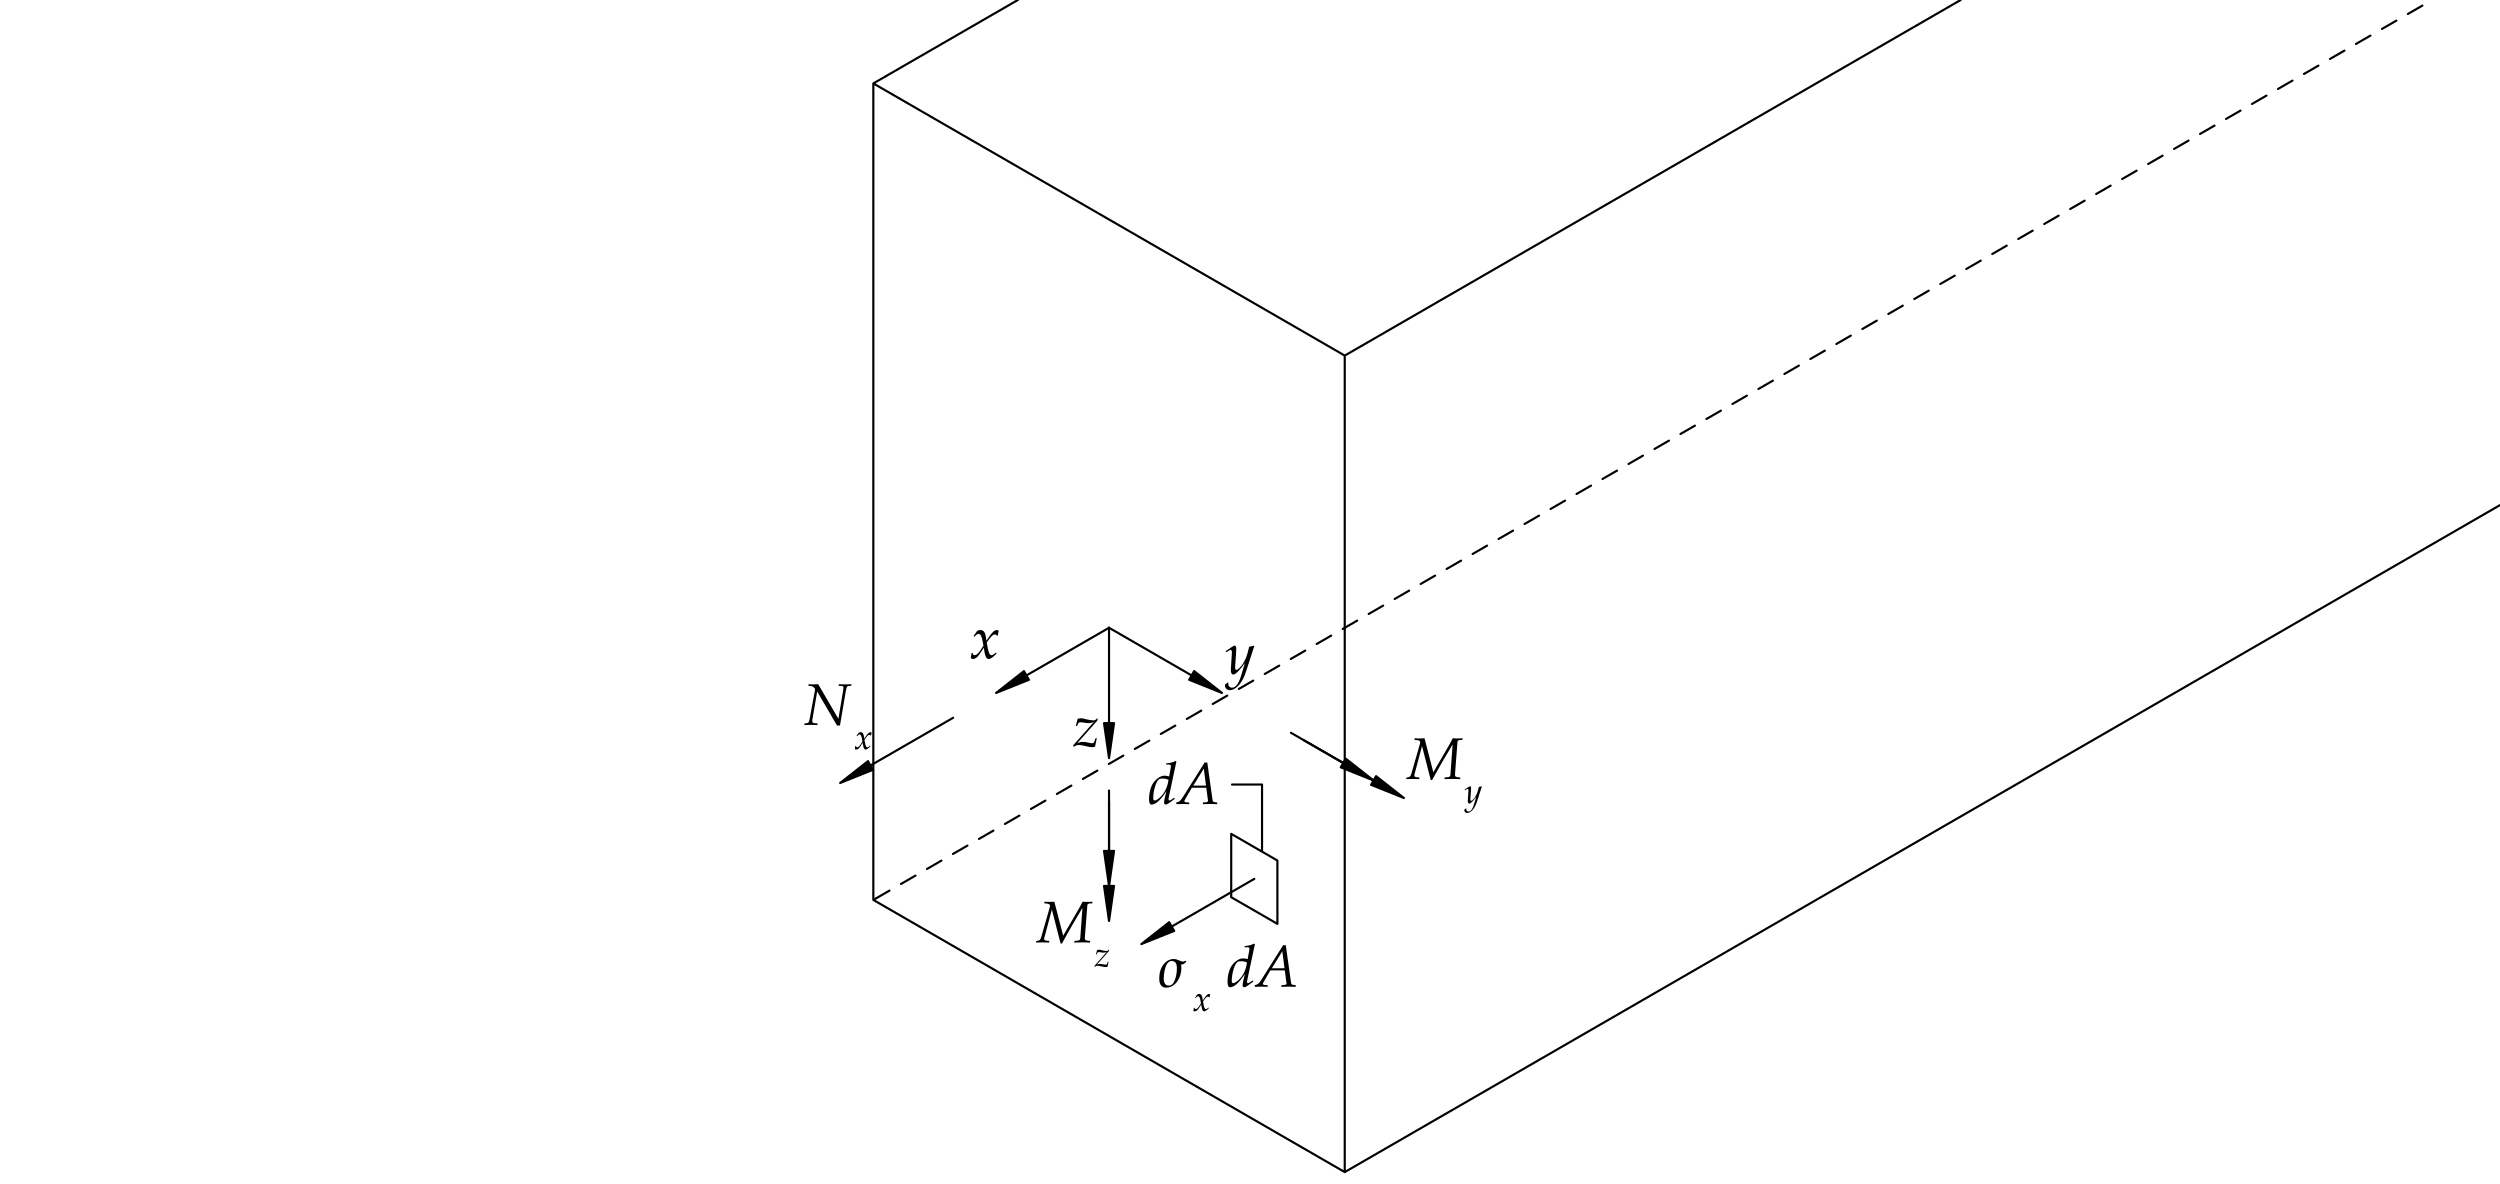
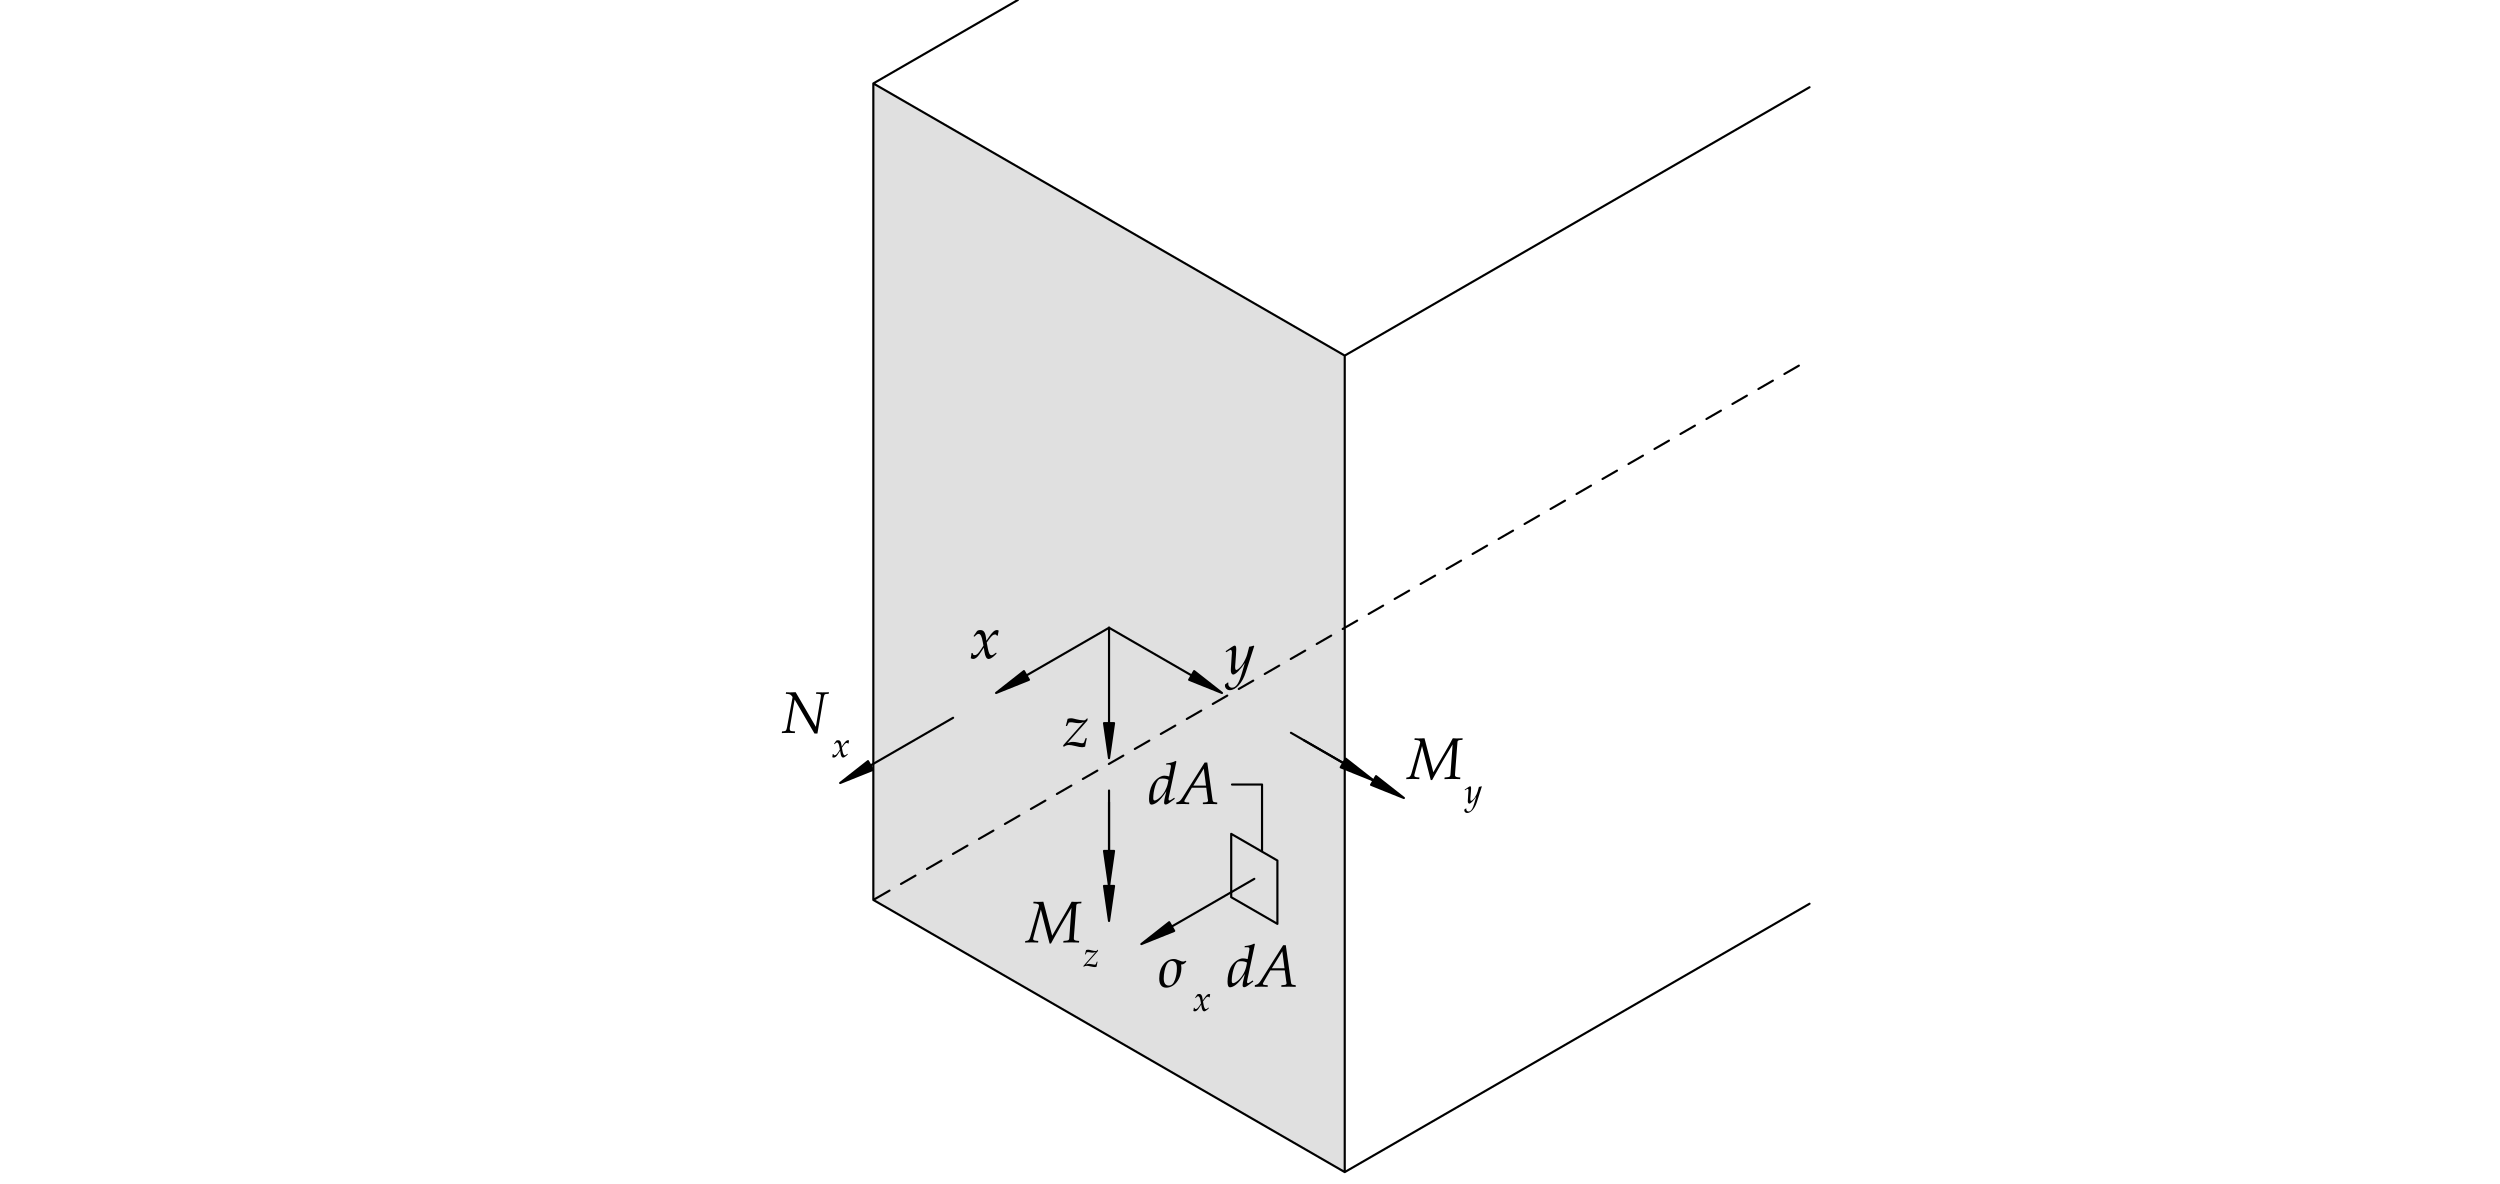
<svg xmlns="http://www.w3.org/2000/svg" version="1.1" id="svg1" width="566.929" height="268.347" viewBox="0 0 566.929 268.347">
  <defs id="defs1">
    <clipPath clipPathUnits="userSpaceOnUse" id="clipPath3">
-       <path d="M -0.004,-0.002 V 201.262 H 425.201 V -0.002 H -0.004" transform="matrix(1,0,0,-1,-165.0108,89.28959)" clip-rule="evenodd" id="path3" />
+       <path d="M 84.269,201.262 V -0.002 H 307.761 V 201.262 H 84.269" transform="matrix(1,0,0,-1,-165.0108,89.28959)" clip-rule="evenodd" id="path3" />
    </clipPath>
    <clipPath clipPathUnits="userSpaceOnUse" id="clipPath4">
-       <path d="M -0.004,-0.002 V 201.262 H 425.201 V -0.002 H -0.004" transform="matrix(1,0,0,-1,-208.4153,86.6405)" clip-rule="evenodd" id="path4" />
+       <path d="M 84.269,201.262 V -0.002 H 307.761 V 201.262 H 84.269" transform="matrix(1,0,0,-1,-208.4153,86.6405)" clip-rule="evenodd" id="path4" />
    </clipPath>
    <clipPath clipPathUnits="userSpaceOnUse" id="clipPath5">
-       <path d="M -0.004,-0.002 V 201.262 H 425.201 V -0.002 H -0.004" transform="matrix(1,0,0,-1,-182.5337,74.2843)" clip-rule="evenodd" id="path5" />
+       <path d="M 84.269,201.262 V -0.002 H 307.761 V 201.262 H 84.269" transform="matrix(1,0,0,-1,-196.6934,33.4497)" clip-rule="evenodd" id="path5" />
    </clipPath>
    <clipPath clipPathUnits="userSpaceOnUse" id="clipPath6">
-       <path d="M -0.004,-0.002 V 201.262 H 425.201 V -0.002 H -0.004" transform="matrix(1,0,0,-1,-176.3996,40.9778)" clip-rule="evenodd" id="path6" />
+       <path d="M 84.269,201.262 V -0.002 H 307.761 V 201.262 H 84.269" transform="matrix(1,0,0,-1,-202.9156,29.31584)" clip-rule="evenodd" id="path6" />
    </clipPath>
    <clipPath clipPathUnits="userSpaceOnUse" id="clipPath7">
-       <path d="M -0.004,-0.002 V 201.262 H 425.201 V -0.002 H -0.004" transform="matrix(1,0,0,-1,-186.1349,36.84394)" clip-rule="evenodd" id="path7" />
+       <path d="M 84.269,201.262 V -0.002 H 307.761 V 201.262 H 84.269" transform="matrix(1,0,0,-1,-208.6048,33.4497)" clip-rule="evenodd" id="path7" />
    </clipPath>
    <clipPath clipPathUnits="userSpaceOnUse" id="clipPath8">
-       <path d="M -0.004,-0.002 V 201.262 H 425.201 V -0.002 H -0.004" transform="matrix(1,0,0,-1,-196.6934,33.44971)" clip-rule="evenodd" id="path8" />
+       <path d="M 84.269,201.262 V -0.002 H 307.761 V 201.262 H 84.269" transform="matrix(1,0,0,-1,-239.3553,68.77725)" clip-rule="evenodd" id="path8" />
    </clipPath>
    <clipPath clipPathUnits="userSpaceOnUse" id="clipPath9">
-       <path d="M -0.004,-0.002 V 201.262 H 425.201 V -0.002 H -0.004" transform="matrix(1,0,0,-1,-202.9156,29.31585)" clip-rule="evenodd" id="path9" />
+       <path d="M 84.269,201.262 V -0.002 H 307.761 V 201.262 H 84.269" transform="matrix(1,0,0,-1,-249.0906,64.64339)" clip-rule="evenodd" id="path9" />
    </clipPath>
    <clipPath clipPathUnits="userSpaceOnUse" id="clipPath10">
-       <path d="M -0.004,-0.002 V 201.262 H 425.201 V -0.002 H -0.004" transform="matrix(1,0,0,-1,-208.6048,33.44971)" clip-rule="evenodd" id="path10" />
+       <path d="M 84.269,201.262 V -0.002 H 307.761 V 201.262 H 84.269" transform="matrix(1,0,0,-1,-180.8329,74.28428)" clip-rule="evenodd" id="path10" />
    </clipPath>
    <clipPath clipPathUnits="userSpaceOnUse" id="clipPath11">
-       <path d="M -0.004,-0.002 V 201.262 H 425.201 V -0.002 H -0.004" transform="matrix(1,0,0,-1,-239.3553,68.77726)" clip-rule="evenodd" id="path11" />
+       <path d="M 84.269,201.262 V -0.002 H 307.761 V 201.262 H 84.269" transform="matrix(1,0,0,-1,-174.5287,40.97778)" clip-rule="evenodd" id="path11" />
    </clipPath>
    <clipPath clipPathUnits="userSpaceOnUse" id="clipPath12">
-       <path d="M -0.004,-0.002 V 201.262 H 425.201 V -0.002 H -0.004" transform="matrix(1,0,0,-1,-249.0906,64.6434)" clip-rule="evenodd" id="path12" />
+       <path d="M 84.269,201.262 V -0.002 H 307.761 V 201.262 H 84.269" transform="matrix(1,0,0,-1,-184.264,36.84392)" clip-rule="evenodd" id="path12" />
    </clipPath>
    <clipPath clipPathUnits="userSpaceOnUse" id="clipPath13">
-       <path d="M -0.004,-0.002 V 201.262 H 425.201 V -0.002 H -0.004" transform="matrix(1,0,0,-1,-136.7833,77.97268)" clip-rule="evenodd" id="path13" />
+       <path d="M 84.269,201.262 V -0.002 H 307.761 V 201.262 H 84.269" transform="matrix(1,0,0,-1,-132.9471,76.61144)" clip-rule="evenodd" id="path13" />
    </clipPath>
    <clipPath clipPathUnits="userSpaceOnUse" id="clipPath14">
-       <path d="M -0.004,-0.002 V 201.262 H 425.201 V -0.002 H -0.004" transform="matrix(1,0,0,-1,-145.3375,73.83882)" clip-rule="evenodd" id="path14" />
+       <path d="M 84.269,201.262 V -0.002 H 307.761 V 201.262 H 84.269" transform="matrix(1,0,0,-1,-141.5013,72.47758)" clip-rule="evenodd" id="path14" />
    </clipPath>
    <clipPath clipPathUnits="userSpaceOnUse" id="clipPath15">
-       <path d="M -0.004,-0.002 V 201.262 H 425.201 V -0.002 H -0.004" transform="matrix(1,0,0,-1,-195.2525,64.52129)" clip-rule="evenodd" id="path15" />
+       <path d="M 84.269,201.262 V -0.002 H 307.761 V 201.262 H 84.269" transform="matrix(1,0,0,-1,-195.2525,64.52128)" clip-rule="evenodd" id="path15" />
    </clipPath>
  </defs>
-   <g id="g1">
-     <path id="path1" d="m 148.825,48.369 2.455,1.417 m 1.964,1.134 2.455,1.417 m 1.964,1.134 2.455,1.417 m 1.964,1.134 2.455,1.417 m 1.964,1.134 2.455,1.417 m 1.964,1.134 2.455,1.417 m 1.964,1.134 2.455,1.417 m 1.964,1.134 2.455,1.417 m 1.964,1.134 2.455,1.417 m 1.964,1.134 2.455,1.417 m 1.964,1.134 2.455,1.417 m 1.964,1.134 2.455,1.417 m 1.964,1.134 2.455,1.417 m 1.964,1.134 2.455,1.417 m 1.964,1.134 2.455,1.417 m 1.964,1.134 2.455,1.417 m 1.964,1.134 2.455,1.417 m 1.964,1.134 2.455,1.417 m 1.964,1.134 2.455,1.417 m 1.964,1.134 2.455,1.417 m 1.964,1.134 2.455,1.417 m 1.964,1.134 2.455,1.417 m 1.964,1.134 2.455,1.417 m 1.964,1.134 2.455,1.417 m 1.964,1.134 2.455,1.417 m 1.964,1.134 2.455,1.417 m 1.964,1.134 2.455,1.417 m 1.964,1.134 2.455,1.417 m 1.964,1.134 2.455,1.417 m 1.964,1.134 2.455,1.417 m 1.964,1.134 2.455,1.417 m 1.964,1.134 2.455,1.417 m 1.964,1.134 2.455,1.417 m 1.964,1.134 2.455,1.417 m 1.964,1.134 2.455,1.417 m 1.964,1.134 2.455,1.417 m 1.964,1.134 2.455,1.417 m 1.964,1.134 2.455,1.417 m 1.964,1.134 2.455,1.417 m 1.964,1.134 2.455,1.417 m 1.964,1.134 2.455,1.417 m 1.964,1.134 2.455,1.417 m 1.964,1.134 2.455,1.417 m 1.964,1.134 2.455,1.417 m 1.964,1.134 2.455,1.417 m 1.964,1.134 2.455,1.417 m 1.964,1.134 2.455,1.417 m 1.964,1.134 2.455,1.417 m 1.964,1.134 2.455,1.417 m 1.964,1.134 2.455,1.417" style="fill:none;stroke:#000000;stroke-width:0.368;stroke-linecap:round;stroke-linejoin:round;stroke-miterlimit:10;stroke-dasharray:none;stroke-opacity:1" transform="matrix(1.333333,0,0,-1.333333,0,268.3467)" />
-     <path id="path2" d="m 369.764,175.928 2.455,1.417 m 1.964,1.134 2.455,1.417 m 1.964,1.134 2.455,1.417 m 1.964,1.134 2.455,1.417 m 1.964,1.134 2.455,1.417 m 1.964,1.134 2.455,1.417 m 1.964,1.134 2.455,1.417 m 1.964,1.134 2.455,1.417 m 1.964,1.134 2.455,1.417 m 1.964,1.134 2.455,1.417 M 148.535,48.202 v 0 138.869 M 228.711,1.912 v 138.869 l -80.176,46.29 m 0,-138.869 80.176,-46.29 m -80.176,185.158 24.58,14.192 m 160.352,0 -104.756,-60.481 m 0,-138.869 196.49,113.444" style="fill:none;stroke:#000000;stroke-width:0.368;stroke-linecap:round;stroke-linejoin:round;stroke-miterlimit:10;stroke-dasharray:none;stroke-opacity:1" transform="matrix(1.333333,0,0,-1.333333,0,268.3467)" />
-     <text id="text2" xml:space="preserve" transform="matrix(1.333333,0,0,1.333333,220.0144,149.2939)" clip-path="url(#clipPath3)">
-       <tspan style="font-style:italic;font-variant:normal;font-weight:normal;font-stretch:normal;font-size:10.007px;font-family:'Palatino Linotype';writing-mode:lr-tb;fill:#000000;fill-opacity:1;fill-rule:nonzero;stroke:none" x="0" y="0" id="tspan2">x</tspan>
-     </text>
-     <text id="text3" xml:space="preserve" transform="matrix(1.333333,0,0,1.333333,277.887,152.826)" clip-path="url(#clipPath4)">
-       <tspan style="font-style:italic;font-variant:normal;font-weight:normal;font-stretch:normal;font-size:10.007px;font-family:'Palatino Linotype';writing-mode:lr-tb;fill:#000000;fill-opacity:1;fill-rule:nonzero;stroke:none" x="0" y="0" id="tspan3">y</tspan>
-     </text>
-     <text id="text4" xml:space="preserve" transform="matrix(1.333333,0,0,1.333333,243.3783,169.3009)" clip-path="url(#clipPath5)">
-       <tspan style="font-style:italic;font-variant:normal;font-weight:normal;font-stretch:normal;font-size:10.007px;font-family:'Palatino Linotype';writing-mode:lr-tb;fill:#000000;fill-opacity:1;fill-rule:nonzero;stroke:none" x="0" y="0" id="tspan4">z</tspan>
-     </text>
-     <text id="text5" xml:space="preserve" transform="matrix(1.333333,0,0,1.333333,235.1994,213.7096)" clip-path="url(#clipPath6)">
-       <tspan style="font-style:italic;font-variant:normal;font-weight:normal;font-stretch:normal;font-size:10.007px;font-family:'Palatino Linotype';writing-mode:lr-tb;fill:#000000;fill-opacity:1;fill-rule:nonzero;stroke:none" x="0" y="0" id="tspan5">M</tspan>
-     </text>
-     <text id="text6" xml:space="preserve" transform="matrix(1.333333,0,0,1.333333,248.1798,219.2214)" clip-path="url(#clipPath7)">
-       <tspan style="font-style:italic;font-variant:normal;font-weight:normal;font-stretch:normal;font-size:6.004px;font-family:'Palatino Linotype';writing-mode:lr-tb;fill:#000000;fill-opacity:1;fill-rule:nonzero;stroke:none" x="0" y="0" id="tspan6">z</tspan>
-     </text>
-     <text id="text7" xml:space="preserve" transform="matrix(1.333333,0,0,1.333333,262.2579,223.7471)" clip-path="url(#clipPath8)">
-       <tspan style="font-style:italic;font-variant:normal;font-weight:normal;font-stretch:normal;font-size:10.007px;font-family:'Palatino Linotype';writing-mode:lr-tb;fill:#000000;fill-opacity:1;fill-rule:nonzero;stroke:none" x="0" y="0" id="tspan7">σ</tspan>
-     </text>
-     <text id="text8" xml:space="preserve" transform="matrix(1.333333,0,0,1.333333,270.5541,229.2589)" clip-path="url(#clipPath9)">
-       <tspan style="font-style:italic;font-variant:normal;font-weight:normal;font-stretch:normal;font-size:6.004px;font-family:'Palatino Linotype';writing-mode:lr-tb;fill:#000000;fill-opacity:1;fill-rule:nonzero;stroke:none" x="0" y="0" id="tspan8">x</tspan>
-     </text>
-     <text id="text9" xml:space="preserve" transform="matrix(1.333333,0,0,1.333333,278.1398,223.7471)" clip-path="url(#clipPath10)">
-       <tspan style="font-style:italic;font-variant:normal;font-weight:normal;font-stretch:normal;font-size:10.007px;font-family:'Palatino Linotype';writing-mode:lr-tb;fill:#000000;fill-opacity:1;fill-rule:nonzero;stroke:none" x="0 5.004" y="0" id="tspan9">dA</tspan>
-     </text>
-     <text id="text10" xml:space="preserve" transform="matrix(1.333333,0,0,1.333333,319.1404,176.6437)" clip-path="url(#clipPath11)">
-       <tspan style="font-style:italic;font-variant:normal;font-weight:normal;font-stretch:normal;font-size:10.007px;font-family:'Palatino Linotype';writing-mode:lr-tb;fill:#000000;fill-opacity:1;fill-rule:nonzero;stroke:none" x="0" y="0" id="tspan10">M</tspan>
-     </text>
-     <text id="text11" xml:space="preserve" transform="matrix(1.333333,0,0,1.333333,332.1209,182.1555)" clip-path="url(#clipPath12)">
-       <tspan style="font-style:italic;font-variant:normal;font-weight:normal;font-stretch:normal;font-size:6.004px;font-family:'Palatino Linotype';writing-mode:lr-tb;fill:#000000;fill-opacity:1;fill-rule:nonzero;stroke:none" x="0" y="0" id="tspan11">y</tspan>
-     </text>
-     <text id="text12" xml:space="preserve" transform="matrix(1.333333,0,0,1.333333,182.3777,164.3831)" clip-path="url(#clipPath13)">
-       <tspan style="font-style:italic;font-variant:normal;font-weight:normal;font-stretch:normal;font-size:10.007px;font-family:'Palatino Linotype';writing-mode:lr-tb;fill:#000000;fill-opacity:1;fill-rule:nonzero;stroke:none" x="0" y="0" id="tspan12">N</tspan>
-     </text>
-     <text id="text13" xml:space="preserve" transform="matrix(1.333333,0,0,1.333333,193.7834,169.8949)" clip-path="url(#clipPath14)">
-       <tspan style="font-style:italic;font-variant:normal;font-weight:normal;font-stretch:normal;font-size:6.004px;font-family:'Palatino Linotype';writing-mode:lr-tb;fill:#000000;fill-opacity:1;fill-rule:nonzero;stroke:none" x="0" y="0" id="tspan13">x</tspan>
-     </text>
-     <text id="text14" xml:space="preserve" transform="matrix(1.333333,0,0,1.333333,260.3367,182.3183)" clip-path="url(#clipPath15)">
-       <tspan style="font-style:italic;font-variant:normal;font-weight:normal;font-stretch:normal;font-size:10.007px;font-family:'Palatino Linotype';writing-mode:lr-tb;fill:#000000;fill-opacity:1;fill-rule:nonzero;stroke:none" x="0 5.004" y="0" id="tspan14">dA</tspan>
-     </text>
-     <path id="path16" d="m 209.544,67.828 h 5.102 V 56.41 m -5.244,3.028 V 48.666 m 0,10.772 7.856,-4.535 V 44.13 m -7.856,4.535 7.856,-4.535 M 188.623,94.491 V 72.314 m 0,5.953 v 0.425 m 0,-6.378 v 0 l 0.85,5.953 h -1.701 l 0.85,-5.953" style="fill:none;stroke:#000000;stroke-width:0.368;stroke-linecap:round;stroke-linejoin:round;stroke-miterlimit:10;stroke-dasharray:none;stroke-opacity:1" transform="matrix(1.333333,0,0,-1.333333,0,268.3467)" />
-     <path id="path17" d="m 187.772,78.267 0.85,-5.953 0.85,5.953 z" style="fill:#000000;fill-opacity:1;fill-rule:nonzero;stroke:none" transform="matrix(1.333333,0,0,-1.333333,0,268.3467)" />
-     <path id="path18" d="m 188.623,94.491 19.206,-11.088 m -5.155,2.976 -0.368,0.213 m 5.523,-3.189 v 0 l -4.73,3.713 -0.85,-1.473 5.58,-2.24" style="fill:none;stroke:#000000;stroke-width:0.368;stroke-linecap:round;stroke-linejoin:round;stroke-miterlimit:10;stroke-dasharray:none;stroke-opacity:1" transform="matrix(1.333333,0,0,-1.333333,0,268.3467)" />
-     <path id="path19" d="m 202.248,85.643 5.58,-2.24 -4.73,3.713 z" style="fill:#000000;fill-opacity:1;fill-rule:nonzero;stroke:none" transform="matrix(1.333333,0,0,-1.333333,0,268.3467)" />
-     <path id="path20" d="M 188.623,94.491 169.417,83.403 m 5.155,2.976 0.368,0.213 m -5.523,-3.189 v 0 l 5.58,2.24 -0.85,1.473 -4.73,-3.713" style="fill:none;stroke:#000000;stroke-width:0.368;stroke-linecap:round;stroke-linejoin:round;stroke-miterlimit:10;stroke-dasharray:none;stroke-opacity:1" transform="matrix(1.333333,0,0,-1.333333,0,268.3467)" />
-     <path id="path21" d="m 174.147,87.116 -4.73,-3.713 5.58,2.24 z" style="fill:#000000;fill-opacity:1;fill-rule:nonzero;stroke:none" transform="matrix(1.333333,0,0,-1.333333,0,268.3467)" />
-     <path id="path22" d="M 213.33,51.784 194.124,40.695 m 5.155,2.976 0.368,0.213 m -5.523,-3.189 v 0 l 5.58,2.24 -0.85,1.473 -4.73,-3.713" style="fill:none;stroke:#000000;stroke-width:0.368;stroke-linecap:round;stroke-linejoin:round;stroke-miterlimit:10;stroke-dasharray:none;stroke-opacity:1" transform="matrix(1.333333,0,0,-1.333333,0,268.3467)" />
-     <path id="path23" d="m 198.854,44.408 -4.73,-3.713 5.58,2.24 z" style="fill:#000000;fill-opacity:1;fill-rule:nonzero;stroke:none" transform="matrix(1.333333,0,0,-1.333333,0,268.3467)" />
-     <path id="path24" d="M 188.623,66.805 V 44.628 m 0,5.953 v 0.425 m 0,-6.378 v 0 l 0.85,5.953 h -1.701 l 0.85,-5.953" style="fill:none;stroke:#000000;stroke-width:0.368;stroke-linecap:round;stroke-linejoin:round;stroke-miterlimit:10;stroke-dasharray:none;stroke-opacity:1" transform="matrix(1.333333,0,0,-1.333333,0,268.3467)" />
-     <path id="path25" d="m 187.772,50.581 0.85,-5.953 0.85,5.953 z" style="fill:#000000;fill-opacity:1;fill-rule:nonzero;stroke:none" transform="matrix(1.333333,0,0,-1.333333,0,268.3467)" />
-     <path id="path26" d="M 188.623,64.821 V 50.581 m 0,5.953 v 0.425 m 0,-6.378 v 0 l 0.85,5.953 h -1.701 l 0.85,-5.953" style="fill:none;stroke:#000000;stroke-width:0.368;stroke-linecap:round;stroke-linejoin:round;stroke-miterlimit:10;stroke-dasharray:none;stroke-opacity:1" transform="matrix(1.333333,0,0,-1.333333,0,268.3467)" />
-     <path id="path27" d="m 187.772,56.534 0.85,-5.953 0.85,5.953 z" style="fill:#000000;fill-opacity:1;fill-rule:nonzero;stroke:none" transform="matrix(1.333333,0,0,-1.333333,0,268.3467)" />
-     <path id="path28" d="m 219.563,76.628 19.206,-11.088 m -5.155,2.976 -0.368,0.213 m 5.523,-3.189 v 0 l -4.73,3.713 -0.85,-1.473 5.58,-2.24" style="fill:none;stroke:#000000;stroke-width:0.368;stroke-linecap:round;stroke-linejoin:round;stroke-miterlimit:10;stroke-dasharray:none;stroke-opacity:1" transform="matrix(1.333333,0,0,-1.333333,0,268.3467)" />
-     <path id="path29" d="m 233.188,67.779 5.58,-2.24 -4.73,3.713 z" style="fill:#000000;fill-opacity:1;fill-rule:nonzero;stroke:none" transform="matrix(1.333333,0,0,-1.333333,0,268.3467)" />
-     <path id="path30" d="m 221.772,75.352 11.841,-6.836 m -5.155,2.976 -0.368,0.213 m 5.523,-3.189 v 0 l -4.73,3.713 -0.85,-1.473 5.58,-2.24" style="fill:none;stroke:#000000;stroke-width:0.368;stroke-linecap:round;stroke-linejoin:round;stroke-miterlimit:10;stroke-dasharray:none;stroke-opacity:1" transform="matrix(1.333333,0,0,-1.333333,0,268.3467)" />
-     <path id="path31" d="m 228.033,70.756 5.58,-2.24 -4.73,3.713 z" style="fill:#000000;fill-opacity:1;fill-rule:nonzero;stroke:none" transform="matrix(1.333333,0,0,-1.333333,0,268.3467)" />
-     <path id="path32" d="M 162.101,79.179 142.896,68.091 m 5.155,2.976 0.368,0.213 m -5.523,-3.189 v 0 l 5.58,2.24 -0.85,1.473 -4.73,-3.713" style="fill:none;stroke:#000000;stroke-width:0.368;stroke-linecap:round;stroke-linejoin:round;stroke-miterlimit:10;stroke-dasharray:none;stroke-opacity:1" transform="matrix(1.333333,0,0,-1.333333,0,268.3467)" />
-     <path id="path33" d="m 147.626,71.804 -4.73,-3.713 5.58,2.24 z" style="fill:#000000;fill-opacity:1;fill-rule:nonzero;stroke:none" transform="matrix(1.333333,0,0,-1.333333,0,268.3467)" />
+   <g id="layer-MC0">
+     <path id="path1" d="M 148.535,187.07 V 48.202 l 80.176,-46.29 v 138.869 z" style="fill:#e0e0e0;fill-opacity:1;fill-rule:nonzero;stroke:none" transform="matrix(1.333333,0,0,-1.333333,0,268.3467)" />
  </g>
+   <path id="path2" d="m 148.825,48.369 2.455,1.417 m 1.964,1.134 2.455,1.417 m 1.964,1.134 2.455,1.417 m 1.964,1.134 2.455,1.417 m 1.964,1.134 2.455,1.417 m 1.964,1.134 2.455,1.417 m 1.964,1.134 2.455,1.417 m 1.964,1.134 2.455,1.417 m 1.964,1.134 2.455,1.417 m 1.964,1.134 2.455,1.417 m 1.964,1.134 2.455,1.417 m 1.964,1.134 2.455,1.417 m 1.964,1.134 2.455,1.417 m 1.964,1.134 2.455,1.417 m 1.964,1.134 2.455,1.417 m 1.964,1.134 2.455,1.417 m 1.964,1.134 2.455,1.417 m 1.964,1.134 2.455,1.417 m 1.964,1.134 2.455,1.417 m 1.964,1.134 2.455,1.417 m 1.964,1.134 2.455,1.417 m 1.964,1.134 2.455,1.417 m 1.964,1.134 2.455,1.417 m 1.964,1.134 2.455,1.417 m 1.964,1.134 2.455,1.417 m 1.964,1.134 2.455,1.417 m 1.964,1.134 2.455,1.417 m 1.964,1.134 2.455,1.417 m 1.964,1.134 2.455,1.417 m 1.964,1.134 2.455,1.417 m 1.964,1.134 2.455,1.417 m 1.964,1.134 2.455,1.417 m 1.964,1.134 2.455,1.417 m 1.964,1.134 2.455,1.417 m 1.964,1.134 2.455,1.417 m 1.964,1.134 2.455,1.417 M 148.535,48.202 v 0 138.869 M 228.711,1.912 v 138.869 l -80.176,46.29 m 0,-138.869 80.176,-46.29 m -80.176,185.158 24.58,14.192 m 134.646,-14.841 -79.051,-45.64 m 0,-138.869 79.051,45.64" style="fill:none;stroke:#000000;stroke-width:0.368;stroke-linecap:round;stroke-linejoin:round;stroke-miterlimit:10;stroke-dasharray:none;stroke-opacity:1" transform="matrix(1.333333,0,0,-1.333333,0,268.3467)" />
+   <text id="text2" xml:space="preserve" transform="matrix(1.333333,0,0,1.333333,220.0144,149.2939)" clip-path="url(#clipPath3)">
+     <tspan style="font-style:italic;font-variant:normal;font-weight:normal;font-stretch:normal;font-size:10.007px;font-family:'Palatino Linotype';writing-mode:lr-tb;fill:#000000;fill-opacity:1;fill-rule:nonzero;stroke:none" x="0" y="0" id="tspan2">x</tspan>
+   </text>
+   <text id="text3" xml:space="preserve" transform="matrix(1.333333,0,0,1.333333,277.887,152.826)" clip-path="url(#clipPath4)">
+     <tspan style="font-style:italic;font-variant:normal;font-weight:normal;font-stretch:normal;font-size:10.007px;font-family:'Palatino Linotype';writing-mode:lr-tb;fill:#000000;fill-opacity:1;fill-rule:nonzero;stroke:none" x="0" y="0" id="tspan3">y</tspan>
+   </text>
+   <text id="text4" xml:space="preserve" transform="matrix(1.333333,0,0,1.333333,262.2579,223.7471)" clip-path="url(#clipPath5)">
+     <tspan style="font-style:italic;font-variant:normal;font-weight:normal;font-stretch:normal;font-size:10.007px;font-family:'Palatino Linotype';writing-mode:lr-tb;fill:#000000;fill-opacity:1;fill-rule:nonzero;stroke:none" x="0" y="0" id="tspan4">σ</tspan>
+   </text>
+   <text id="text5" xml:space="preserve" transform="matrix(1.333333,0,0,1.333333,270.5541,229.2589)" clip-path="url(#clipPath6)">
+     <tspan style="font-style:italic;font-variant:normal;font-weight:normal;font-stretch:normal;font-size:6.004px;font-family:'Palatino Linotype';writing-mode:lr-tb;fill:#000000;fill-opacity:1;fill-rule:nonzero;stroke:none" x="0" y="0" id="tspan5">x</tspan>
+   </text>
+   <text id="text6" xml:space="preserve" transform="matrix(1.333333,0,0,1.333333,278.1398,223.7471)" clip-path="url(#clipPath7)">
+     <tspan style="font-style:italic;font-variant:normal;font-weight:normal;font-stretch:normal;font-size:10.007px;font-family:'Palatino Linotype';writing-mode:lr-tb;fill:#000000;fill-opacity:1;fill-rule:nonzero;stroke:none" x="0 5.004" y="0" id="tspan6">dA</tspan>
+   </text>
+   <text id="text7" xml:space="preserve" transform="matrix(1.333333,0,0,1.333333,319.1404,176.6437)" clip-path="url(#clipPath8)">
+     <tspan style="font-style:italic;font-variant:normal;font-weight:normal;font-stretch:normal;font-size:10.007px;font-family:'Palatino Linotype';writing-mode:lr-tb;fill:#000000;fill-opacity:1;fill-rule:nonzero;stroke:none" x="0" y="0" id="tspan7">M</tspan>
+   </text>
+   <text id="text8" xml:space="preserve" transform="matrix(1.333333,0,0,1.333333,332.1209,182.1555)" clip-path="url(#clipPath9)">
+     <tspan style="font-style:italic;font-variant:normal;font-weight:normal;font-stretch:normal;font-size:6.004px;font-family:'Palatino Linotype';writing-mode:lr-tb;fill:#000000;fill-opacity:1;fill-rule:nonzero;stroke:none" x="0" y="0" id="tspan8">y</tspan>
+   </text>
+   <text id="text9" xml:space="preserve" transform="matrix(1.333333,0,0,1.333333,241.1105,169.301)" clip-path="url(#clipPath10)">
+     <tspan style="font-style:italic;font-variant:normal;font-weight:normal;font-stretch:normal;font-size:10.007px;font-family:'Palatino Linotype';writing-mode:lr-tb;fill:#000000;fill-opacity:1;fill-rule:nonzero;stroke:none" x="0" y="0" id="tspan9">z</tspan>
+   </text>
+   <text id="text10" xml:space="preserve" transform="matrix(1.333333,0,0,1.333333,232.7049,213.7096)" clip-path="url(#clipPath11)">
+     <tspan style="font-style:italic;font-variant:normal;font-weight:normal;font-stretch:normal;font-size:10.007px;font-family:'Palatino Linotype';writing-mode:lr-tb;fill:#000000;fill-opacity:1;fill-rule:nonzero;stroke:none" x="0" y="0" id="tspan10">M</tspan>
+   </text>
+   <text id="text11" xml:space="preserve" transform="matrix(1.333333,0,0,1.333333,245.6853,219.2214)" clip-path="url(#clipPath12)">
+     <tspan style="font-style:italic;font-variant:normal;font-weight:normal;font-stretch:normal;font-size:6.004px;font-family:'Palatino Linotype';writing-mode:lr-tb;fill:#000000;fill-opacity:1;fill-rule:nonzero;stroke:none" x="0" y="0" id="tspan11">z</tspan>
+   </text>
+   <text id="text12" xml:space="preserve" transform="matrix(1.333333,0,0,1.333333,177.2628,166.1981)" clip-path="url(#clipPath13)">
+     <tspan style="font-style:italic;font-variant:normal;font-weight:normal;font-stretch:normal;font-size:10.007px;font-family:'Palatino Linotype';writing-mode:lr-tb;fill:#000000;fill-opacity:1;fill-rule:nonzero;stroke:none" x="0" y="0" id="tspan12">N</tspan>
+   </text>
+   <text id="text13" xml:space="preserve" transform="matrix(1.333333,0,0,1.333333,188.6684,171.7099)" clip-path="url(#clipPath14)">
+     <tspan style="font-style:italic;font-variant:normal;font-weight:normal;font-stretch:normal;font-size:6.004px;font-family:'Palatino Linotype';writing-mode:lr-tb;fill:#000000;fill-opacity:1;fill-rule:nonzero;stroke:none" x="0" y="0" id="tspan13">x</tspan>
+   </text>
+   <text id="text14" xml:space="preserve" transform="matrix(1.333333,0,0,1.333333,260.3367,182.3183)" clip-path="url(#clipPath15)">
+     <tspan style="font-style:italic;font-variant:normal;font-weight:normal;font-stretch:normal;font-size:10.007px;font-family:'Palatino Linotype';writing-mode:lr-tb;fill:#000000;fill-opacity:1;fill-rule:nonzero;stroke:none" x="0 5.004" y="0" id="tspan14">dA</tspan>
+   </text>
+   <path id="path16" d="m 209.544,67.828 h 5.102 V 56.41 m -5.244,3.028 V 48.666 m 0,10.772 7.856,-4.535 V 44.13 m -7.856,4.535 7.856,-4.535 M 188.623,94.491 V 72.314 m 0,5.953 v 0.425 m 0,-6.378 v 0 l 0.85,5.953 h -1.701 l 0.85,-5.953" style="fill:none;stroke:#000000;stroke-width:0.368;stroke-linecap:round;stroke-linejoin:round;stroke-miterlimit:10;stroke-dasharray:none;stroke-opacity:1" transform="matrix(1.333333,0,0,-1.333333,0,268.3467)" />
+   <path id="path17" d="m 187.772,78.267 0.85,-5.953 0.85,5.953 z" style="fill:#000000;fill-opacity:1;fill-rule:nonzero;stroke:none" transform="matrix(1.333333,0,0,-1.333333,0,268.3467)" />
+   <path id="path18" d="m 188.623,94.491 19.206,-11.088 m -5.155,2.976 -0.368,0.213 m 5.523,-3.189 v 0 l -4.73,3.713 -0.85,-1.473 5.58,-2.24" style="fill:none;stroke:#000000;stroke-width:0.368;stroke-linecap:round;stroke-linejoin:round;stroke-miterlimit:10;stroke-dasharray:none;stroke-opacity:1" transform="matrix(1.333333,0,0,-1.333333,0,268.3467)" />
+   <path id="path19" d="m 202.248,85.643 5.58,-2.24 -4.73,3.713 z" style="fill:#000000;fill-opacity:1;fill-rule:nonzero;stroke:none" transform="matrix(1.333333,0,0,-1.333333,0,268.3467)" />
+   <path id="path20" d="M 188.623,94.491 169.417,83.403 m 5.155,2.976 0.368,0.213 m -5.523,-3.189 v 0 l 5.58,2.24 -0.85,1.473 -4.73,-3.713" style="fill:none;stroke:#000000;stroke-width:0.368;stroke-linecap:round;stroke-linejoin:round;stroke-miterlimit:10;stroke-dasharray:none;stroke-opacity:1" transform="matrix(1.333333,0,0,-1.333333,0,268.3467)" />
+   <path id="path21" d="m 174.147,87.116 -4.73,-3.713 5.58,2.24 z" style="fill:#000000;fill-opacity:1;fill-rule:nonzero;stroke:none" transform="matrix(1.333333,0,0,-1.333333,0,268.3467)" />
+   <path id="path22" d="M 213.33,51.784 194.124,40.695 m 5.155,2.976 0.368,0.213 m -5.523,-3.189 v 0 l 5.58,2.24 -0.85,1.473 -4.73,-3.713" style="fill:none;stroke:#000000;stroke-width:0.368;stroke-linecap:round;stroke-linejoin:round;stroke-miterlimit:10;stroke-dasharray:none;stroke-opacity:1" transform="matrix(1.333333,0,0,-1.333333,0,268.3467)" />
+   <path id="path23" d="m 198.854,44.408 -4.73,-3.713 5.58,2.24 z" style="fill:#000000;fill-opacity:1;fill-rule:nonzero;stroke:none" transform="matrix(1.333333,0,0,-1.333333,0,268.3467)" />
+   <path id="path24" d="M 188.623,66.805 V 44.628 m 0,5.953 v 0.425 m 0,-6.378 v 0 l 0.85,5.953 h -1.701 l 0.85,-5.953" style="fill:none;stroke:#000000;stroke-width:0.368;stroke-linecap:round;stroke-linejoin:round;stroke-miterlimit:10;stroke-dasharray:none;stroke-opacity:1" transform="matrix(1.333333,0,0,-1.333333,0,268.3467)" />
+   <path id="path25" d="m 187.772,50.581 0.85,-5.953 0.85,5.953 z" style="fill:#000000;fill-opacity:1;fill-rule:nonzero;stroke:none" transform="matrix(1.333333,0,0,-1.333333,0,268.3467)" />
+   <path id="path26" d="M 188.623,64.821 V 50.581 m 0,5.953 V 56.959 m 0,-6.378 v 0 l 0.85,5.953 h -1.701 l 0.85,-5.953" style="fill:none;stroke:#000000;stroke-width:0.368;stroke-linecap:round;stroke-linejoin:round;stroke-miterlimit:10;stroke-dasharray:none;stroke-opacity:1" transform="matrix(1.333333,0,0,-1.333333,0,268.3467)" />
+   <path id="path27" d="m 187.772,56.534 0.85,-5.953 0.85,5.953 z" style="fill:#000000;fill-opacity:1;fill-rule:nonzero;stroke:none" transform="matrix(1.333333,0,0,-1.333333,0,268.3467)" />
+   <path id="path28" d="m 219.563,76.628 19.206,-11.088 m -5.155,2.976 -0.368,0.213 m 5.523,-3.189 v 0 l -4.73,3.713 -0.85,-1.473 5.58,-2.24" style="fill:none;stroke:#000000;stroke-width:0.368;stroke-linecap:round;stroke-linejoin:round;stroke-miterlimit:10;stroke-dasharray:none;stroke-opacity:1" transform="matrix(1.333333,0,0,-1.333333,0,268.3467)" />
+   <path id="path29" d="m 233.188,67.779 5.58,-2.24 -4.73,3.713 z" style="fill:#000000;fill-opacity:1;fill-rule:nonzero;stroke:none" transform="matrix(1.333333,0,0,-1.333333,0,268.3467)" />
+   <path id="path30" d="m 221.772,75.352 11.841,-6.836 m -5.155,2.976 -0.368,0.213 m 5.523,-3.189 v 0 l -4.73,3.713 -0.85,-1.473 5.58,-2.24" style="fill:none;stroke:#000000;stroke-width:0.368;stroke-linecap:round;stroke-linejoin:round;stroke-miterlimit:10;stroke-dasharray:none;stroke-opacity:1" transform="matrix(1.333333,0,0,-1.333333,0,268.3467)" />
+   <path id="path31" d="m 228.033,70.756 5.58,-2.24 -4.73,3.713 z" style="fill:#000000;fill-opacity:1;fill-rule:nonzero;stroke:none" transform="matrix(1.333333,0,0,-1.333333,0,268.3467)" />
+   <path id="path32" d="M 162.101,79.179 142.896,68.091 m 5.155,2.976 0.368,0.213 m -5.523,-3.189 v 0 l 5.58,2.24 -0.85,1.473 -4.73,-3.713" style="fill:none;stroke:#000000;stroke-width:0.368;stroke-linecap:round;stroke-linejoin:round;stroke-miterlimit:10;stroke-dasharray:none;stroke-opacity:1" transform="matrix(1.333333,0,0,-1.333333,0,268.3467)" />
+   <path id="path33" d="m 147.626,71.804 -4.73,-3.713 5.58,2.24 z" style="fill:#000000;fill-opacity:1;fill-rule:nonzero;stroke:none" transform="matrix(1.333333,0,0,-1.333333,0,268.3467)" />
</svg>
